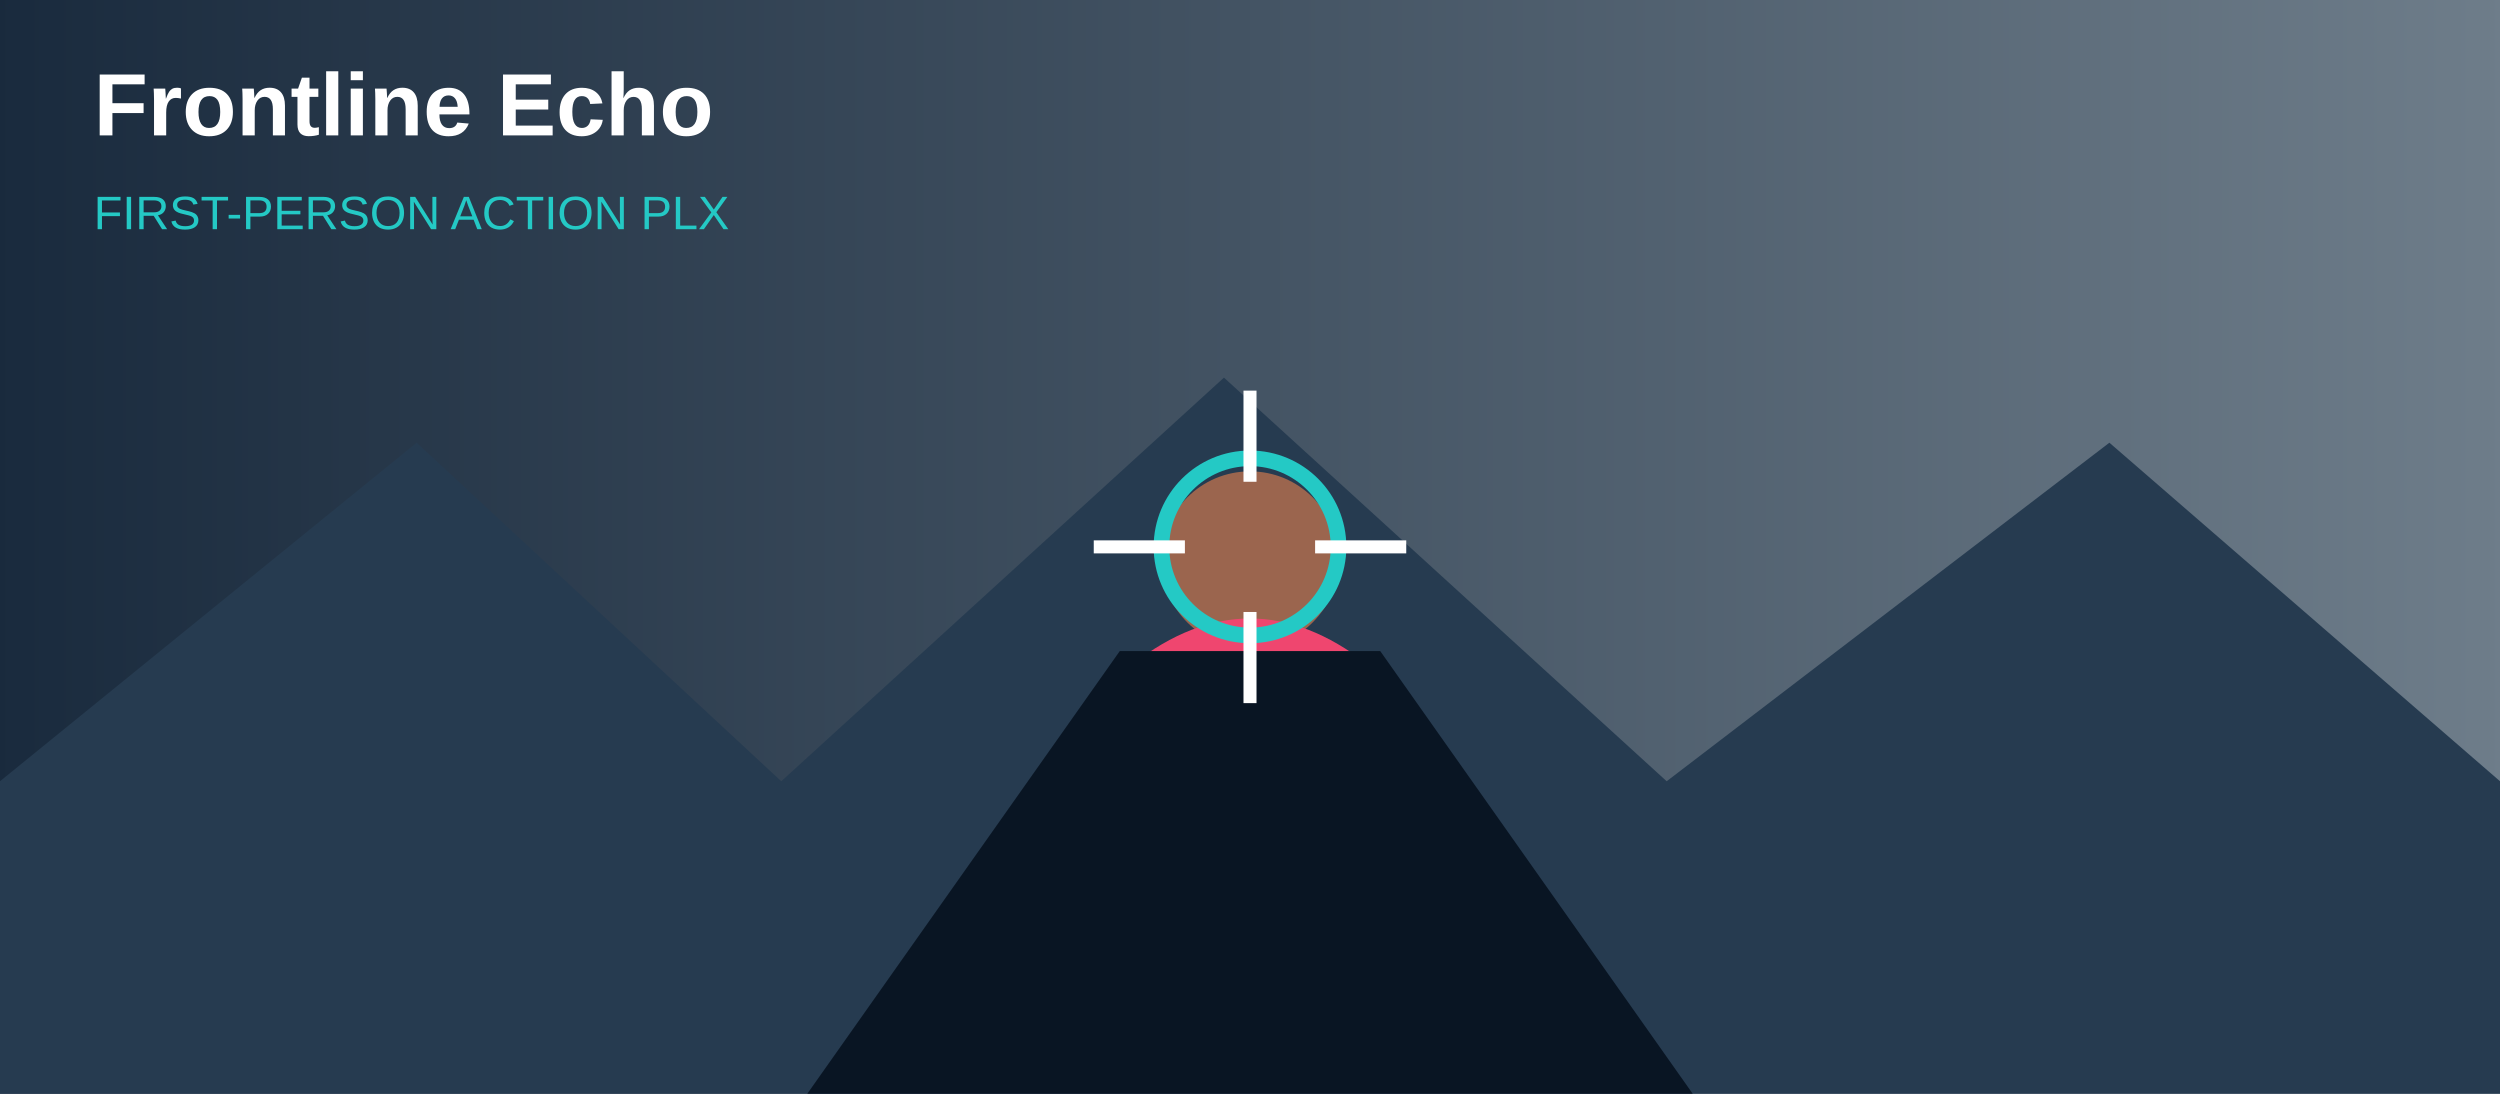
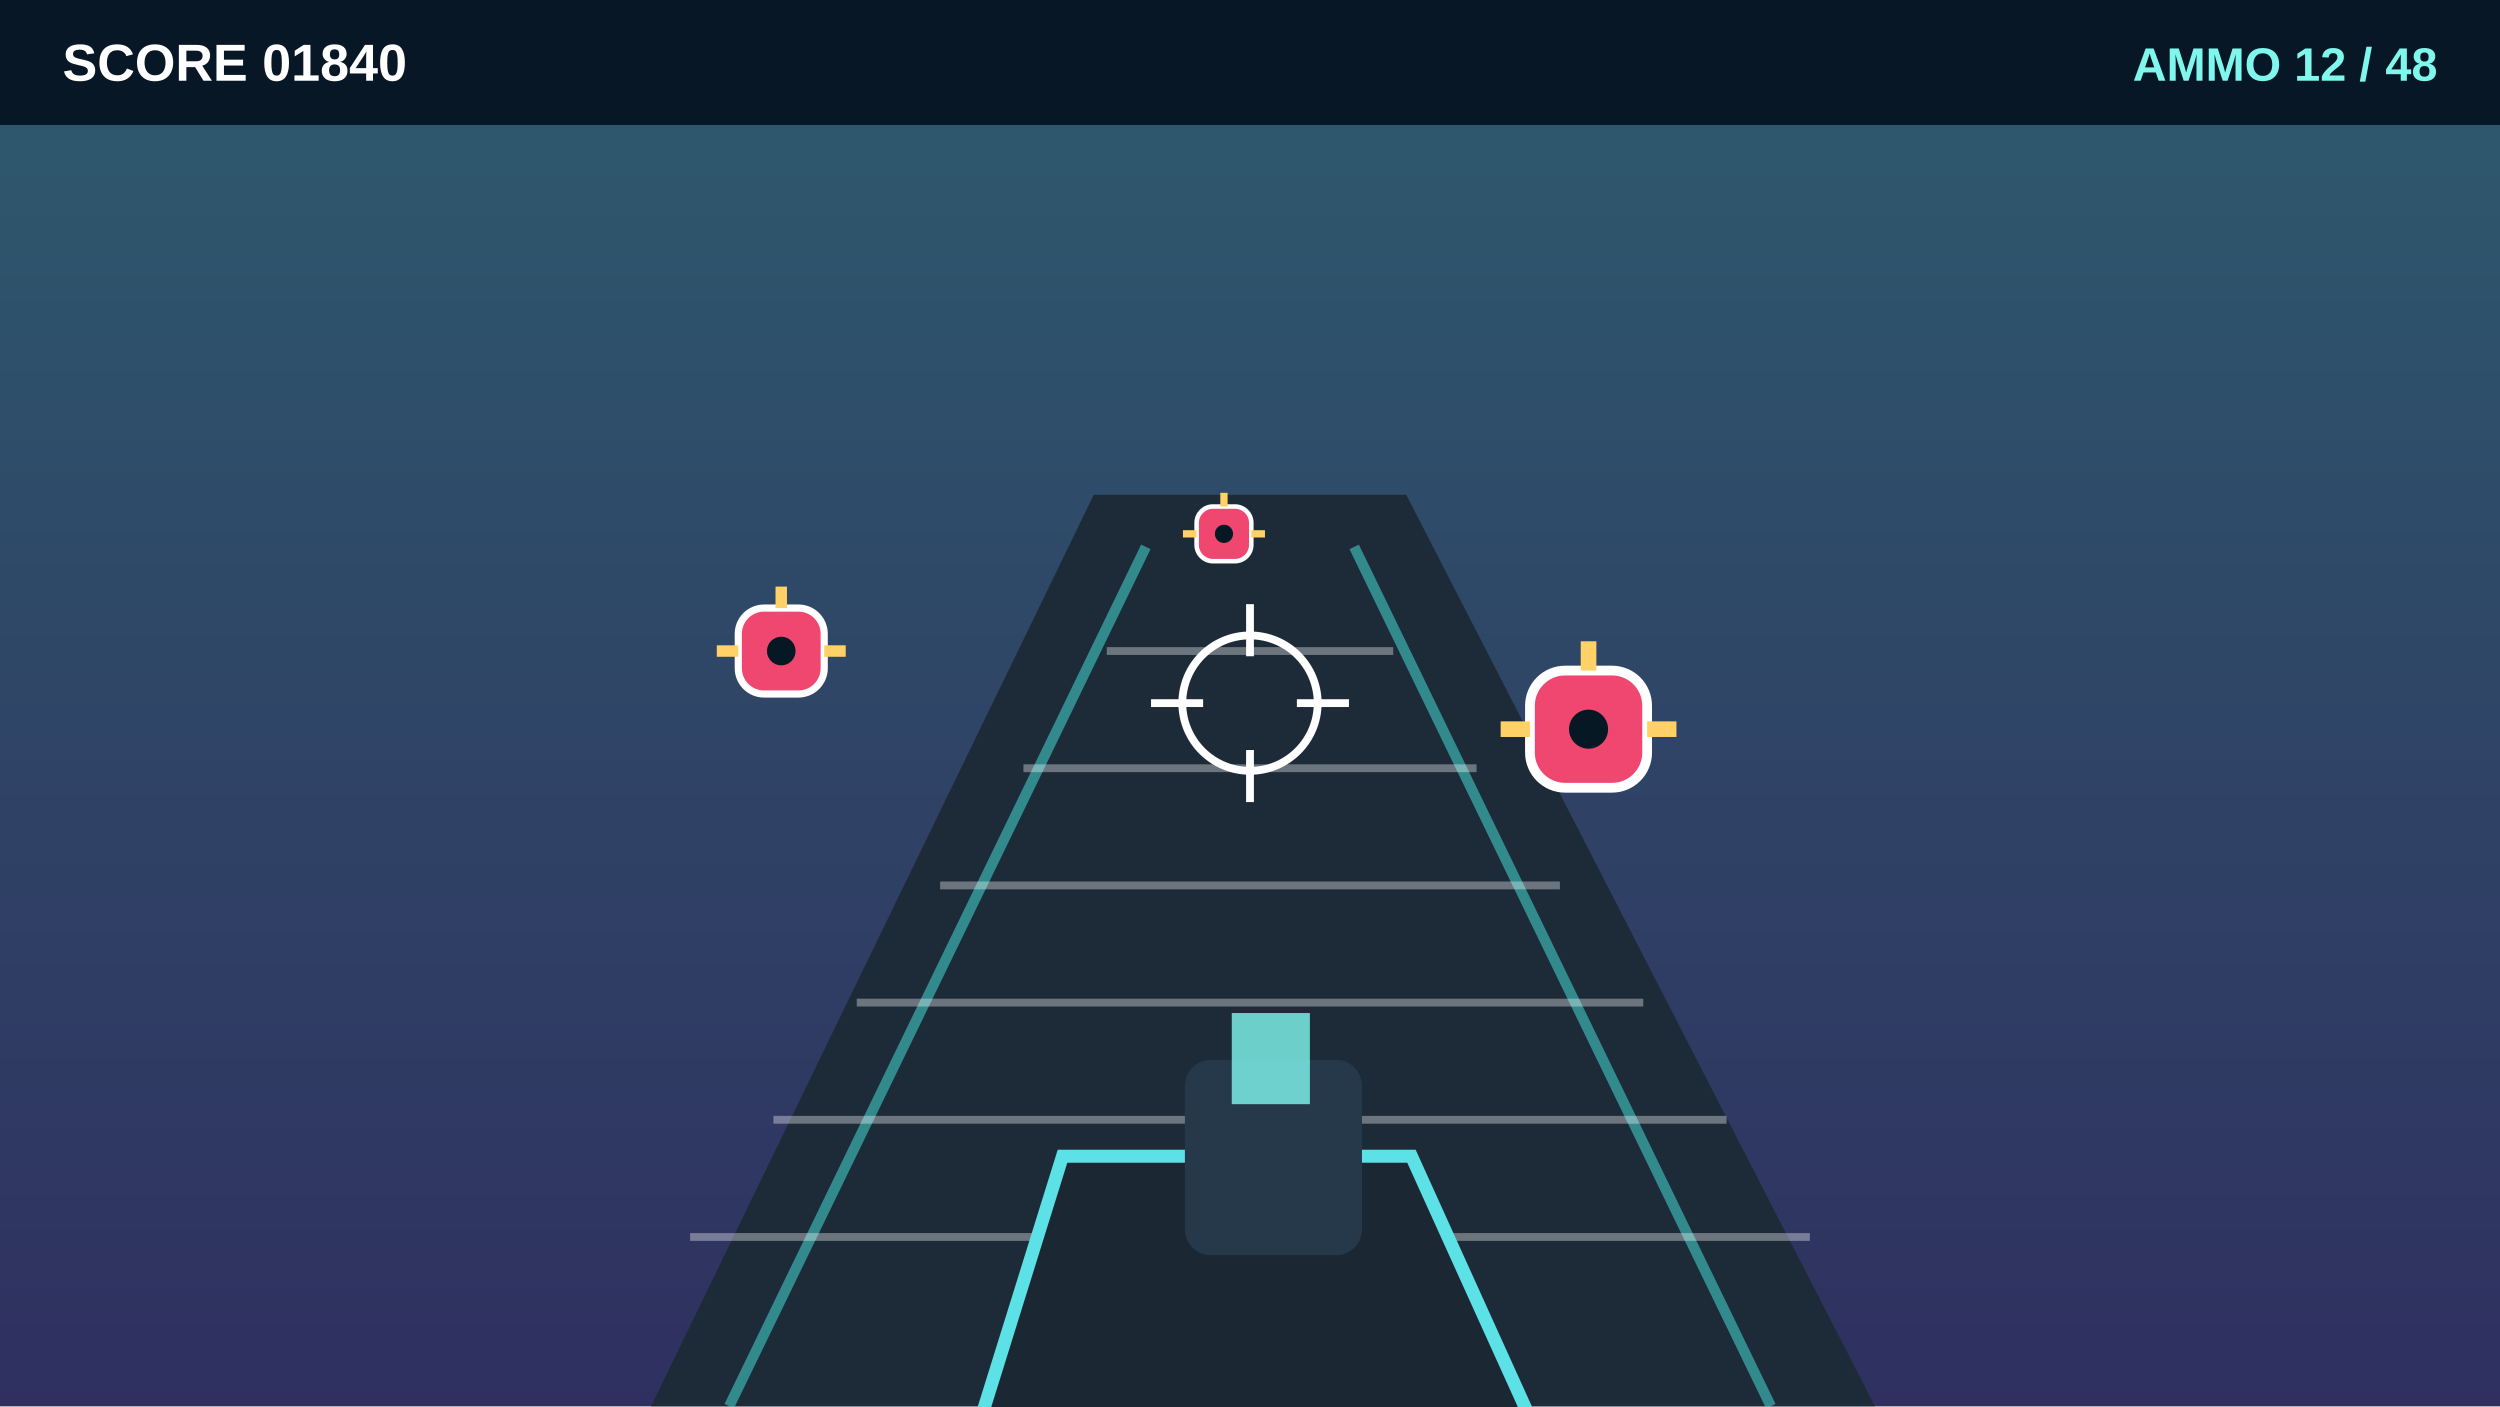
- <svg xmlns="http://www.w3.org/2000/svg" viewBox="0 0 960 420">
+ <svg xmlns="http://www.w3.org/2000/svg" width="960" height="540" viewBox="0 0 960 540">
  <defs>
-     <linearGradient id="g" x2="1">
-       <stop stop-color="#192a3d" />
-       <stop offset="1" stop-color="#6e7d8a" />
+     <linearGradient id="sky" x2="0" y2="1">
+       <stop stop-color="#75d7ff" />
+       <stop offset="1" stop-color="#7967d8" />
    </linearGradient>
+     <filter id="glow">
+       <feGaussianBlur stdDeviation="7" result="b" />
+       <feMerge>
+         <feMergeNode in="b" />
+         <feMergeNode in="SourceGraphic" />
+       </feMerge>
+     </filter>
  </defs>
-   <rect width="960" height="420" fill="url(#g)" />
-   <path d="M0 300 L160 170 L300 300 L470 145 L640 300 L810 170 L960 300 V420 H0z" fill="#263b50" />
-   <g transform="translate(380 130)">
-     <circle cx="100" cy="85" r="34" fill="#9b654e" />
-     <path d="M55 125 q45 -35 90 0 v100 h-90z" fill="#ef466f" />
+   <rect width="960" height="540" fill="#07131f" />
+   <rect y="48" width="960" height="492" fill="url(#sky)" opacity=".35" />
+   <path d="M250 540 L420 190 L540 190 L720 540Z" fill="#1d2b39" />
+   <path d="M280 540 L440 210 M680 540 L520 210" stroke="#43d9d1" stroke-width="4" opacity=".55" />
+   <line x1="425" y1="250" x2="535" y2="250" stroke="white" stroke-width="3" opacity=".35" />
+   <line x1="393" y1="295" x2="567" y2="295" stroke="white" stroke-width="3" opacity=".35" />
+   <line x1="361" y1="340" x2="599" y2="340" stroke="white" stroke-width="3" opacity=".35" />
+   <line x1="329" y1="385" x2="631" y2="385" stroke="white" stroke-width="3" opacity=".35" />
+   <line x1="297" y1="430" x2="663" y2="430" stroke="white" stroke-width="3" opacity=".35" />
+   <line x1="265" y1="475" x2="695" y2="475" stroke="white" stroke-width="3" opacity=".35" />
+   <g transform="translate(300 250) scale(0.55)">
+     <rect x="-30" y="-30" width="60" height="60" rx="18" fill="#ef476f" stroke="#fff" stroke-width="5" />
+     <circle r="10" fill="#071825" />
+     <path d="M-45 0H-30M30 0H45M0-45V-30" stroke="#ffd166" stroke-width="8" />
  </g>
-   <path d="M310 420 L430 250 H530 L650 420Z" fill="#091523" />
-   <circle cx="480" cy="210" r="34" fill="none" stroke="#24c9c5" stroke-width="6" />
-   <path d="M480 150 v35 M480 235 v35 M420 210 h35 M505 210 h35" stroke="#fff" stroke-width="5" />
-   <text x="36" y="52" fill="#fff" font-family="Arial" font-size="34" font-weight="700">Frontline Echo</text>
-   <text x="36" y="88" fill="#24c9c5" font-family="Arial" font-size="18">FIRST-PERSON ACTION PLX</text>
+   <g transform="translate(610 280) scale(0.75)">
+     <rect x="-30" y="-30" width="60" height="60" rx="18" fill="#ef476f" stroke="#fff" stroke-width="5" />
+     <circle r="10" fill="#071825" />
+     <path d="M-45 0H-30M30 0H45M0-45V-30" stroke="#ffd166" stroke-width="8" />
+   </g>
+   <g transform="translate(470 205) scale(0.35)">
+     <rect x="-30" y="-30" width="60" height="60" rx="18" fill="#ef476f" stroke="#fff" stroke-width="5" />
+     <circle r="10" fill="#071825" />
+     <path d="M-45 0H-30M30 0H45M0-45V-30" stroke="#ffd166" stroke-width="8" />
+   </g>
+   <g transform="translate(480 462)">
+     <path d="M-105 88 L-72 -18 L62 -18 L110 88Z" fill="#1c2734" stroke="#5ce1e6" stroke-width="5" />
+     <rect x="-25" y="-55" width="68" height="75" rx="10" fill="#26394b" />
+     <rect x="-7" y="-73" width="30" height="35" fill="#7ff7ed" opacity=".8" />
+   </g>
+   <circle cx="480" cy="270" r="26" fill="none" stroke="#fff" stroke-width="3" />
+   <path d="M480 232V252M480 288V308M442 270H462M498 270H518" stroke="#fff" stroke-width="3" />
+   <rect x="0" y="0" width="960" height="48" fill="#071825" opacity=".88" />
+   <text x="24" y="31" fill="white" font-family="Arial" font-weight="700" font-size="20">SCORE 01840</text>
+   <text x="936" y="31" fill="#7ff7ed" font-family="Arial" font-weight="700" font-size="18" text-anchor="end">AMMO 12 / 48</text>
</svg>
